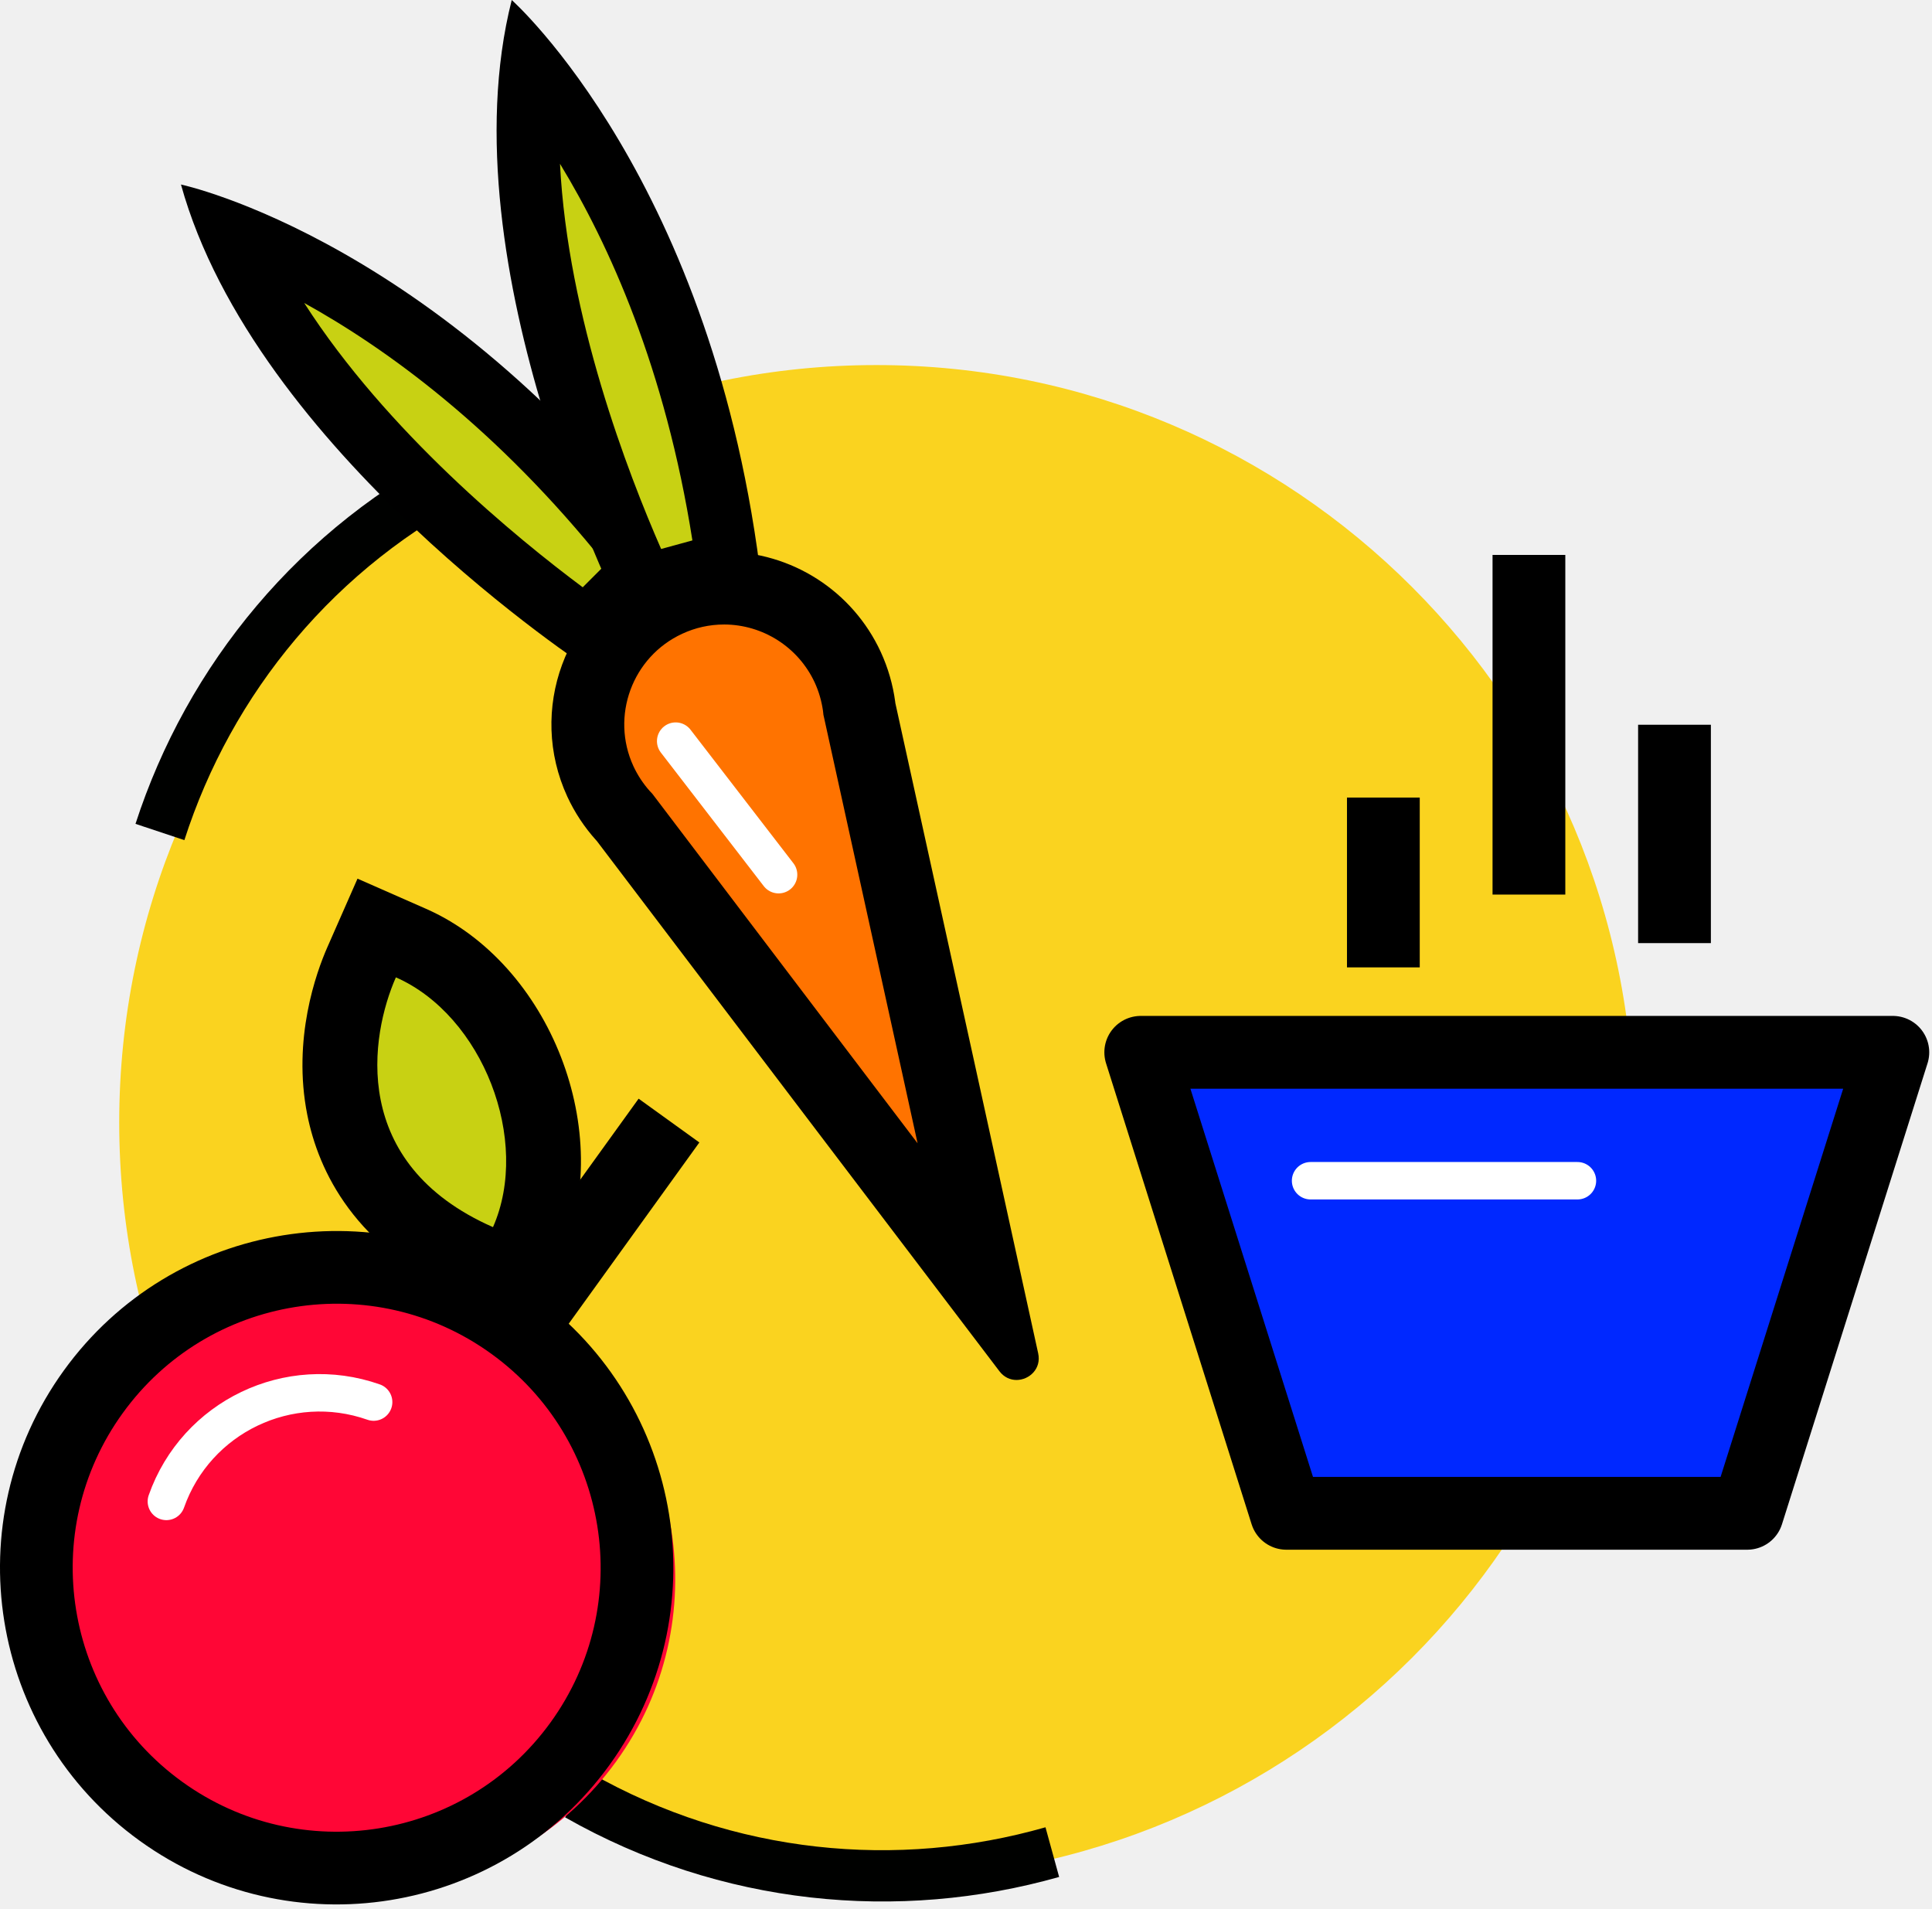
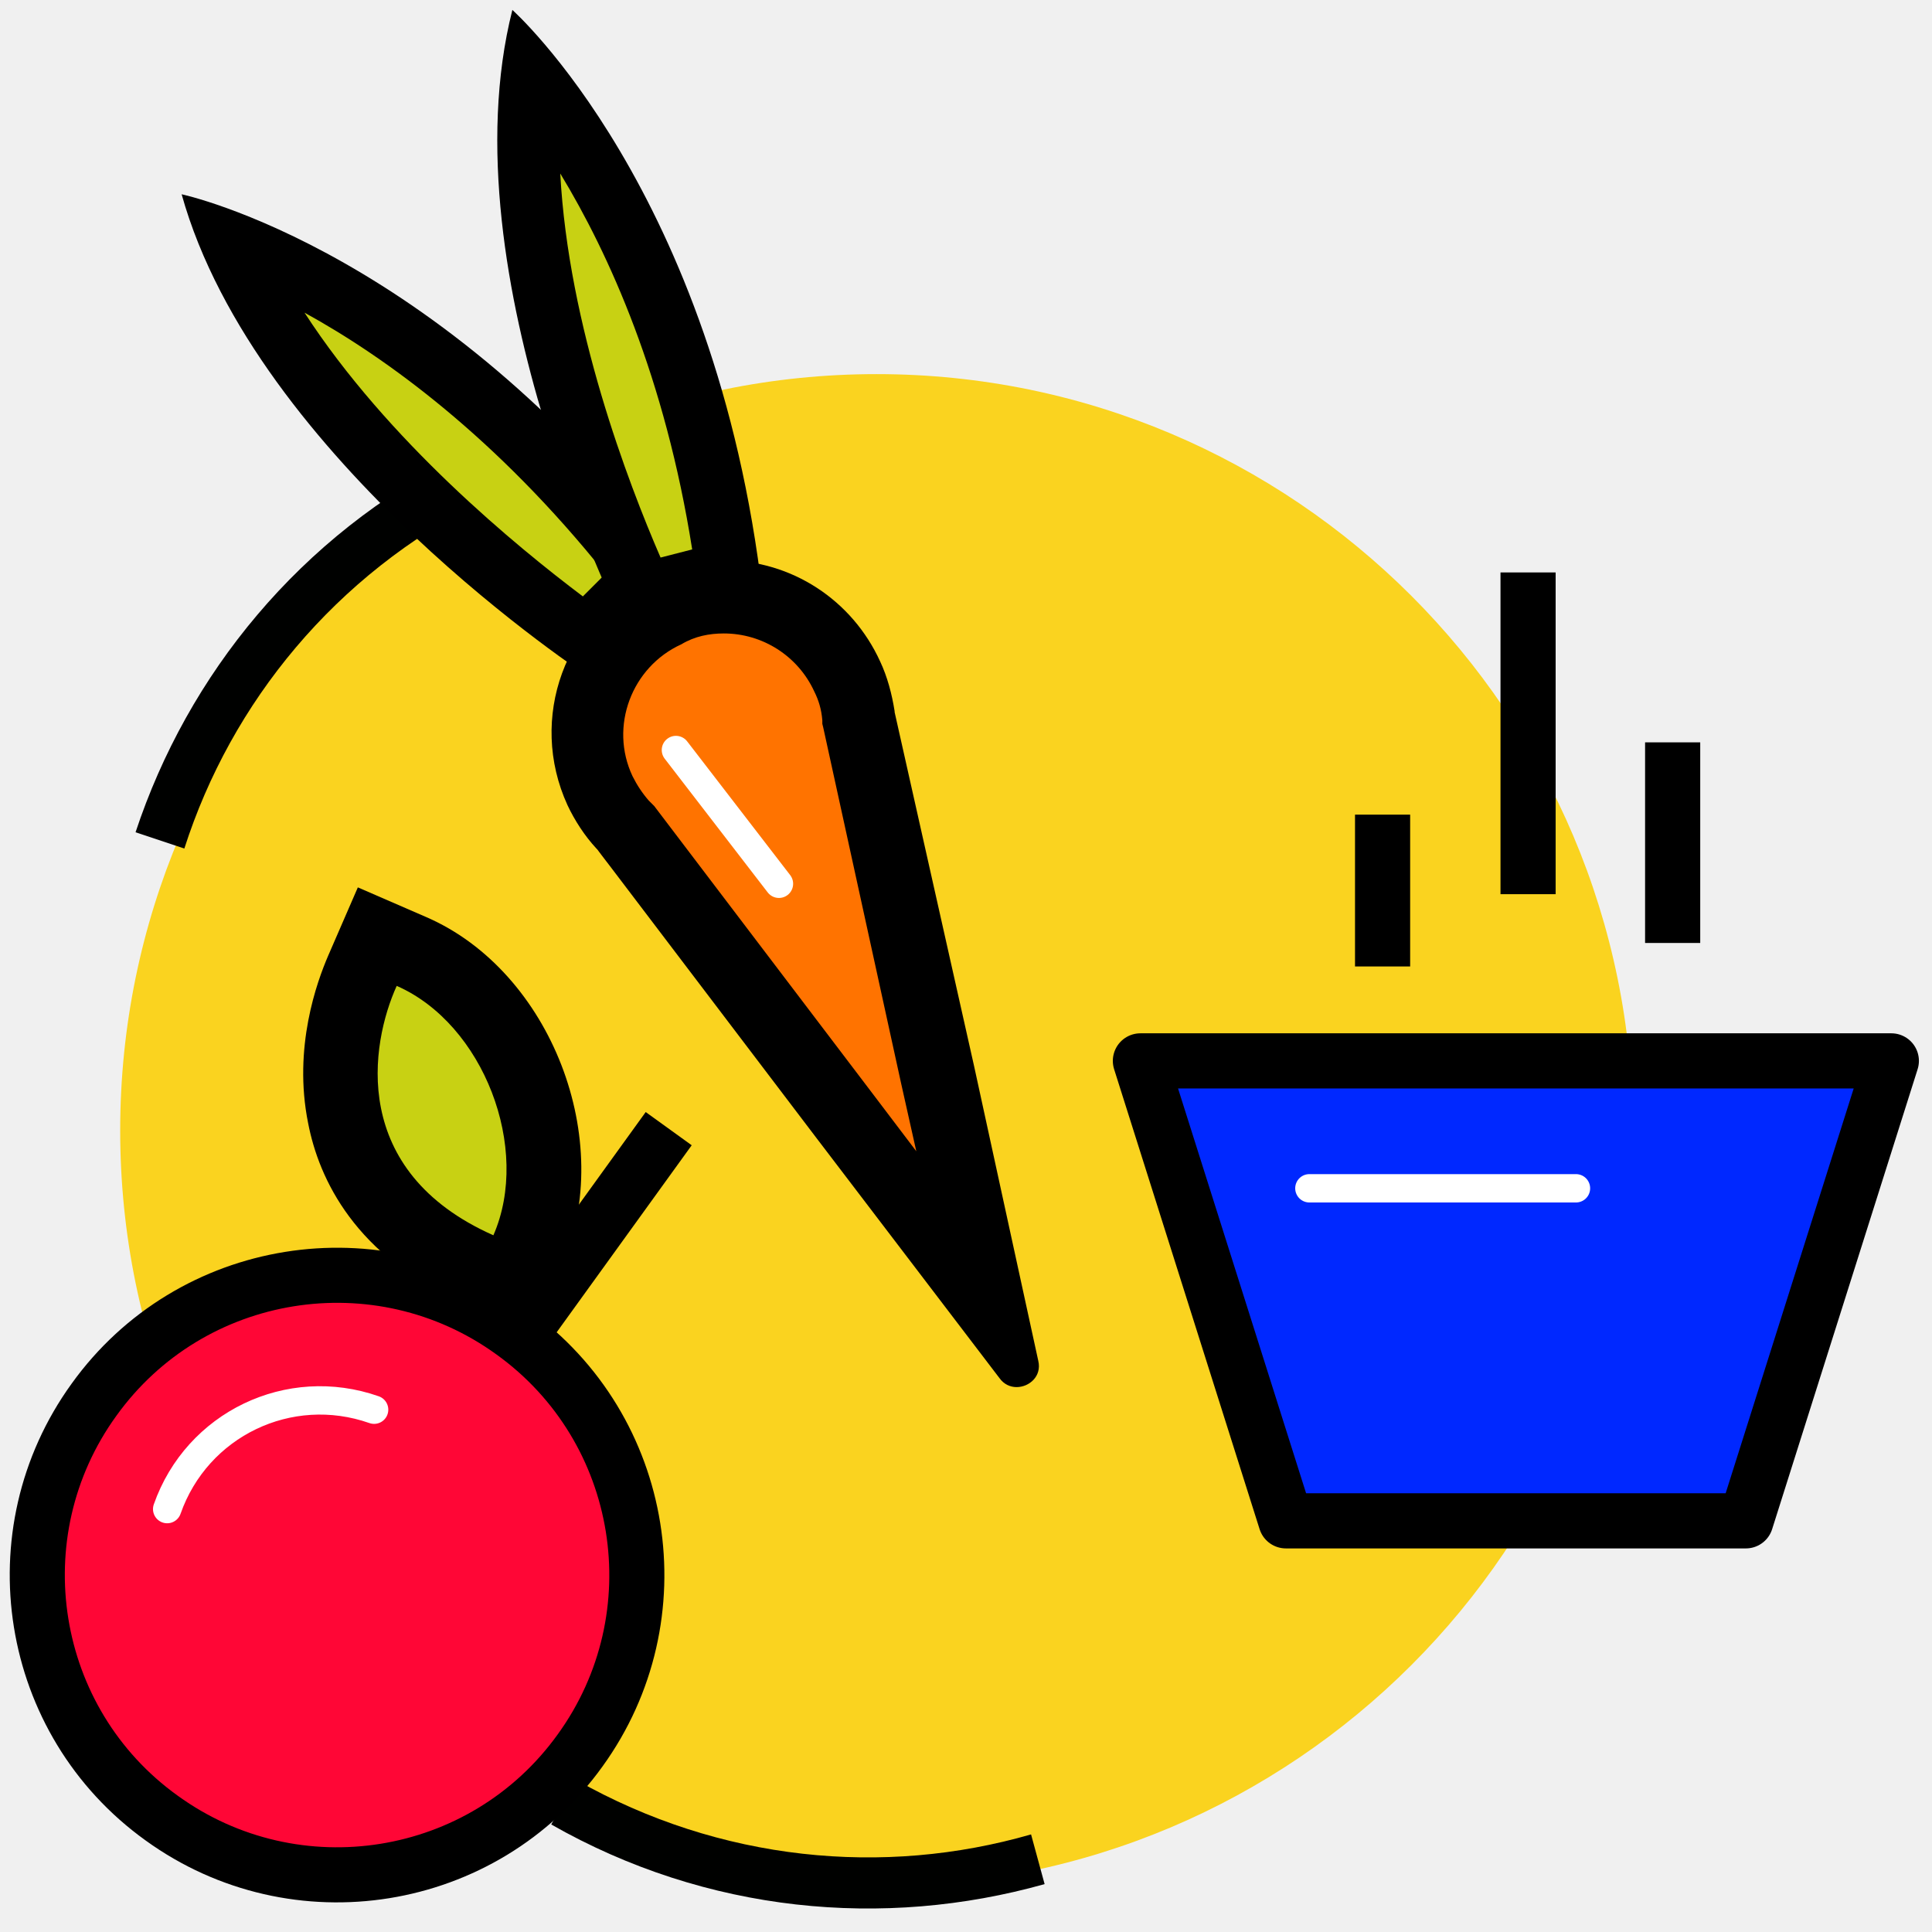
- <svg xmlns="http://www.w3.org/2000/svg" width="162" height="160" viewBox="0 0 162 160">
-   <g fill="none" fill-rule="evenodd">
-     <path fill="#FAD31F" d="M9.997 94.104c0-35.067 28.428-63.496 63.495-63.496 35.068 0 63.496 28.429 63.496 63.496 0 35.067-28.428 63.496-63.496 63.496-35.067 0-63.495-28.429-63.495-63.496" />
-     <path fill="#000100" d="M47.384 152.371l2.12-3.726c12.046 6.855 25.781 8.094 38.161 4.56l1.145 4.164c-13.443 3.805-28.349 2.44-41.426-4.998M38.545 37.42l1.92 3.832C28.07 47.455 19.402 58.184 15.459 70.44l-4.098-1.365c4.31-13.289 13.732-24.92 27.184-31.655" />
-     <path fill="#FF0636" d="M51.675 147.675c-8.437 11.676-24.742 14.303-36.418 5.865C3.58 145.104.954 128.8 9.391 117.122c8.436-11.676 24.742-14.302 36.418-5.865 11.677 8.437 14.303 24.741 5.866 36.418" />
-     <path stroke="#000" stroke-width="6.096" d="M48.641 146.19c-8.145 11.272-23.886 13.808-35.158 5.663C2.21 143.709-.325 127.967 7.82 116.695c8.145-11.273 23.885-13.808 35.158-5.663 11.272 8.144 13.808 23.886 5.663 35.158z" />
-     <path stroke="#000" stroke-width="6.278" d="M43.872 110.909l12.223-16.957" />
-     <path fill="#C8D113" d="M40.075 105.76c-13.748-6.049-12.6-18.61-9.753-25.08l1.265-2.874 2.873 1.265c4.22 1.858 7.742 5.751 9.659 10.68 1.917 4.93 1.95 10.178.093 14.401l-1.265 2.872-2.872-1.264z" />
-     <path fill="#000" d="M29.977 73.67l-2.527 5.745c-.928 2.107-2.948 7.691-1.686 14.042.938 4.717 3.962 11.178 13.046 15.176l5.745 2.528 2.53-5.746c4.588-10.429-.932-24.628-11.362-29.218l-5.746-2.528zm3.218 8.273c7.272 3.201 11.343 13.672 8.143 20.944-12.119-5.333-10.277-16.096-8.143-20.944z" />
-     <path stroke="#FFF" stroke-linecap="round" stroke-linejoin="round" stroke-width="3.139" d="M13.95 125.883c2.499-7.099 10.28-10.828 17.38-8.329" />
-     <path fill="#C8D113" d="M49.134 52.69c-5.555-3.96-22.84-17.192-29.689-33.041 7.21 2.875 21.406 10.336 34.846 27.885l-5.157 5.157z" />
-     <path fill="#000" d="M15.174 15.47c6.182 22.336 34.27 40.633 34.27 40.633l8.322-8.322c-20.256-27.599-42.592-32.31-42.592-32.31m10.335 9.931c6.923 3.832 16.155 10.518 25.274 21.918l-1.92 1.92c-5.522-4.116-16.42-13.022-23.354-23.838" />
-     <path fill="#C8D113" d="M53.964 49.157c-2.863-6.191-11.319-26.252-9.416-43.411C49.388 11.816 58.02 25.33 61 47.232l-7.035 1.925z" />
-     <path fill="#000" d="M42.91 0c-5.7 22.463 9.632 52.273 9.632 52.273l11.353-3.105C59.975 15.16 42.91.002 42.91.002m4.047 13.732c4.116 6.76 8.827 17.146 11.102 31.576l-2.623.717c-2.764-6.307-7.828-19.44-8.48-32.293" />
-     <path fill="#FF7300" d="M73.022 57.519c3.059 6.619.172 14.464-6.447 17.521-6.618 3.059-14.463.172-17.522-6.446-3.057-6.619-.172-14.464 6.448-17.521 6.618-3.059 14.462-.172 17.521 6.446" />
-     <path fill="#FF7300" d="M61.542 64.146l10.084-4.66a1.682 1.682 0 0 1 2.349 1.168l6.144 27.96 4.95 22.535c.388 1.762-1.892 2.815-2.983 1.378L68.135 94.152 50.823 71.35a1.683 1.683 0 0 1 .635-2.546l10.084-4.66z" />
-     <path fill="#000" d="M60.712 46.256c-2.033 0-4.1.432-6.067 1.341-7.262 3.355-10.423 11.946-7.069 19.208a14.647 14.647 0 0 0 2.408 3.641l.057.061 18.454 24.315 15.307 20.145c.388.512.915.734 1.433.734 1.069 0 2.102-.942 1.817-2.235l-5.42-24.714-6.558-29.812-.008-.082a14.665 14.665 0 0 0-1.213-4.194 14.466 14.466 0 0 0-13.141-8.408m0 6.103a8.402 8.402 0 0 1 7.602 4.864c.342.742.577 1.547.697 2.392v.006l.035.318.07.312L75.67 90.06l1.27 5.795-3.585-4.72-18.453-24.316-.198-.26-.222-.237a8.52 8.52 0 0 1-1.366-2.076c-1.936-4.189-.102-9.174 4.087-11.109a8.31 8.31 0 0 1 3.508-.777" />
-     <path stroke="#FFF" stroke-linecap="round" stroke-linejoin="round" stroke-width="3.139" d="M56.656 62.138l8.629 11.198" />
-     <path fill="#0028FF" d="M94.673 87.862h63.063l-12.206 38.65h-38.65z" />
-     <path stroke="#000" stroke-linejoin="round" stroke-width="6.103" d="M95.653 88.229h63.063L146.51 126.88h-38.651z" />
-     <path stroke="#FFF" stroke-linecap="round" stroke-linejoin="round" stroke-width="3.139" d="M109.893 98.996h22.377" />
-     <path stroke="#000" stroke-linecap="square" stroke-linejoin="round" stroke-width="6.102" d="M140.408 76.023V63.817M128.202 71.954V49.578M115.996 69.92v8.137" />
+ <svg xmlns="http://www.w3.org/2000/svg" version="1.1" id="Layer_1" x="0px" y="0px" viewBox="0 0 213.8 213.8" style="enable-background:new 0 0 213.8 213.8;" xml:space="preserve">
+   <style type="text/css">
+ 	.st0{fill-rule:evenodd;clip-rule:evenodd;fill:#FAD31F;}
+ 	.st1{fill-rule:evenodd;clip-rule:evenodd;fill:#000100;}
+ 	.st2{fill-rule:evenodd;clip-rule:evenodd;fill:#FF0636;}
+ 	.st3{fill:none;stroke:#000000;stroke-width:6.096;}
+ 	.st4{fill:none;stroke:#000000;stroke-width:6.278;}
+ 	.st5{fill-rule:evenodd;clip-rule:evenodd;fill:#C8D113;}
+ 	.st6{fill-rule:evenodd;clip-rule:evenodd;}
+ 	.st7{fill:none;stroke:#FFFFFF;stroke-width:3.139;stroke-linecap:round;stroke-linejoin:round;}
+ 	.st8{fill-rule:evenodd;clip-rule:evenodd;fill:#FF7300;}
+ 	.st9{fill-rule:evenodd;clip-rule:evenodd;fill:#0028FF;}
+ 	.st10{fill:none;stroke:#000000;stroke-width:6.103;stroke-linejoin:round;}
+ 	.st11{fill:none;stroke:#000000;stroke-width:6.102;stroke-linecap:square;stroke-linejoin:round;}
+ </style>
+   <g>
+     <path class="st0" d="M13.3,125.1c0-46.2,37.5-83.7,83.7-83.7s83.7,37.5,83.7,83.7s-37.5,83.7-83.7,83.7   C50.8,208.8,13.3,171.3,13.3,125.1" />
+     <path class="st1" d="M61,201.9l2.8-4.9c15.9,9,34,10.7,50.3,6l1.5,5.5C97.8,213.5,78.2,211.7,61,201.9 M50.9,50.4l2.5,5   c-16.3,8.2-27.8,22.3-33,38.5L15,92.1C20.8,74.6,33.2,59.3,50.9,50.4" />
+     <path class="st2" d="M66.8,195c-11.1,15.4-32.6,18.8-48,7.7s-18.8-32.6-7.7-48s32.6-18.8,48-7.7S77.9,179.6,66.8,195" />
+     <path class="st3" d="M64.2,193.7c-10.7,14.9-31.5,18.2-46.3,7.5C3,190.5-0.3,169.7,10.4,154.9c10.7-14.9,31.5-18.2,46.3-7.5   C71.6,158.1,74.9,178.9,64.2,193.7z" />
+     <path class="st4" d="M57.9,147.2L74,124.9" />
+     <path class="st5" d="M52.9,140.5c-18.1-8-16.6-24.5-12.9-33l1.7-3.8l3.8,1.7c5.6,2.4,10.2,7.6,12.7,14.1s2.6,13.4,0.1,19l-1.7,3.8   C56.7,142.1,52.9,140.5,52.9,140.5z" />
+     <path class="st6" d="M39.6,98.2l-3.3,7.6c-1.2,2.8-3.9,10.1-2.2,18.5c1.2,6.2,5.2,14.7,17.2,20l7.6,3.3l3.3-7.6   c6-13.7-1.2-32.5-15-38.5L39.6,98.2L39.6,98.2z M43.9,109.1c9.6,4.2,14.9,18,10.7,27.6C38.6,129.6,41,115.5,43.9,109.1z" />
+     <path class="st7" d="M18.5,167c3.3-9.4,13.5-14.3,22.9-11" />
+     <path class="st5" d="M64.9,70.5C57.5,65.3,34.8,47.9,25.7,27c9.5,3.8,28.2,13.6,45.9,36.7L64.9,70.5L64.9,70.5z" />
+     <path class="st6" d="M20.1,21.5C28.3,50.9,65.3,75,65.3,75l11-11C49.5,27.7,20.1,21.5,20.1,21.5 M33.7,34.6   c9.1,5,21.3,13.9,33.3,28.9L64.5,66C57.2,60.5,42.9,48.8,33.7,34.6" />
+     <path class="st5" d="M71.2,65.9c-3.8-8.2-14.9-34.6-12.4-57.2c6.4,8,17.8,25.8,21.7,54.7L71.2,65.9L71.2,65.9z" />
+     <path class="st6" d="M56.7,1.1C49.2,30.7,69.4,70,69.4,70l15-4.1C79.2,21.1,56.7,1.1,56.7,1.1 M62,19.2   c5.4,8.9,11.6,22.6,14.6,41.6l-3.5,0.9C69.5,53.4,62.9,36.1,62,19.2" />
+     <path class="st8" d="M96.3,76.9c4,8.7,0.2,19.1-8.5,23.1s-19.1,0.2-23.1-8.5s-0.2-19.1,8.5-23.1C82,64.4,92.3,68.2,96.3,76.9" />
+     <path class="st8" d="M81.2,85.6l13.3-6.1c1.1-0.5,2.4,0,2.9,1.1c0.1,0.1,0.1,0.3,0.2,0.5l8.1,36.8l6.5,29.7   c0.5,2.3-2.5,3.7-3.9,1.8l-18.4-24.2l-22.8-30c-0.7-1-0.6-2.4,0.4-3.1c0.1-0.1,0.3-0.2,0.4-0.2L81.2,85.6L81.2,85.6z" />
+     <path class="st6" d="M80.1,62c-2.7,0-5.4,0.6-8,1.8c-9.6,4.4-13.7,15.7-9.3,25.3c0.8,1.7,1.9,3.4,3.2,4.8l0.1,0.1l24.3,32   l20.2,26.5c0.5,0.7,1.2,1,1.9,1c1.4,0,2.8-1.2,2.4-2.9l-7.1-32.6L99,78.8v-0.1c-0.3-1.9-0.8-3.8-1.6-5.5C94.3,66.4,87.6,62,80.1,62    M80.1,70.1c4.3,0,8.2,2.5,10,6.4c0.5,1,0.8,2,0.9,3.2l0,0v0.4l0.1,0.4l8.6,39.3l1.7,7.6l-4.7-6.2l-24.3-32l-0.3-0.3l-0.3-0.3   c-0.7-0.8-1.3-1.7-1.8-2.7c-2.6-5.5-0.1-12.1,5.4-14.6C76.9,70.4,78.5,70.1,80.1,70.1" />
+     <path class="st7" d="M74.8,83l11.4,14.8" />
+     <path class="st9" d="M124.9,116.9H208l-16.1,50.9H141L124.9,116.9z" />
+     <path class="st10" d="M126.2,117.4h83.1l-16.1,50.9h-50.9L126.2,117.4z" />
+     <path class="st7" d="M144.9,131.5h29.5" />
+     <path class="st11" d="M185.1,101.3V85.2 M169.1,95.9V66.4 M153,93.2v10.7" />
  </g>
</svg>
